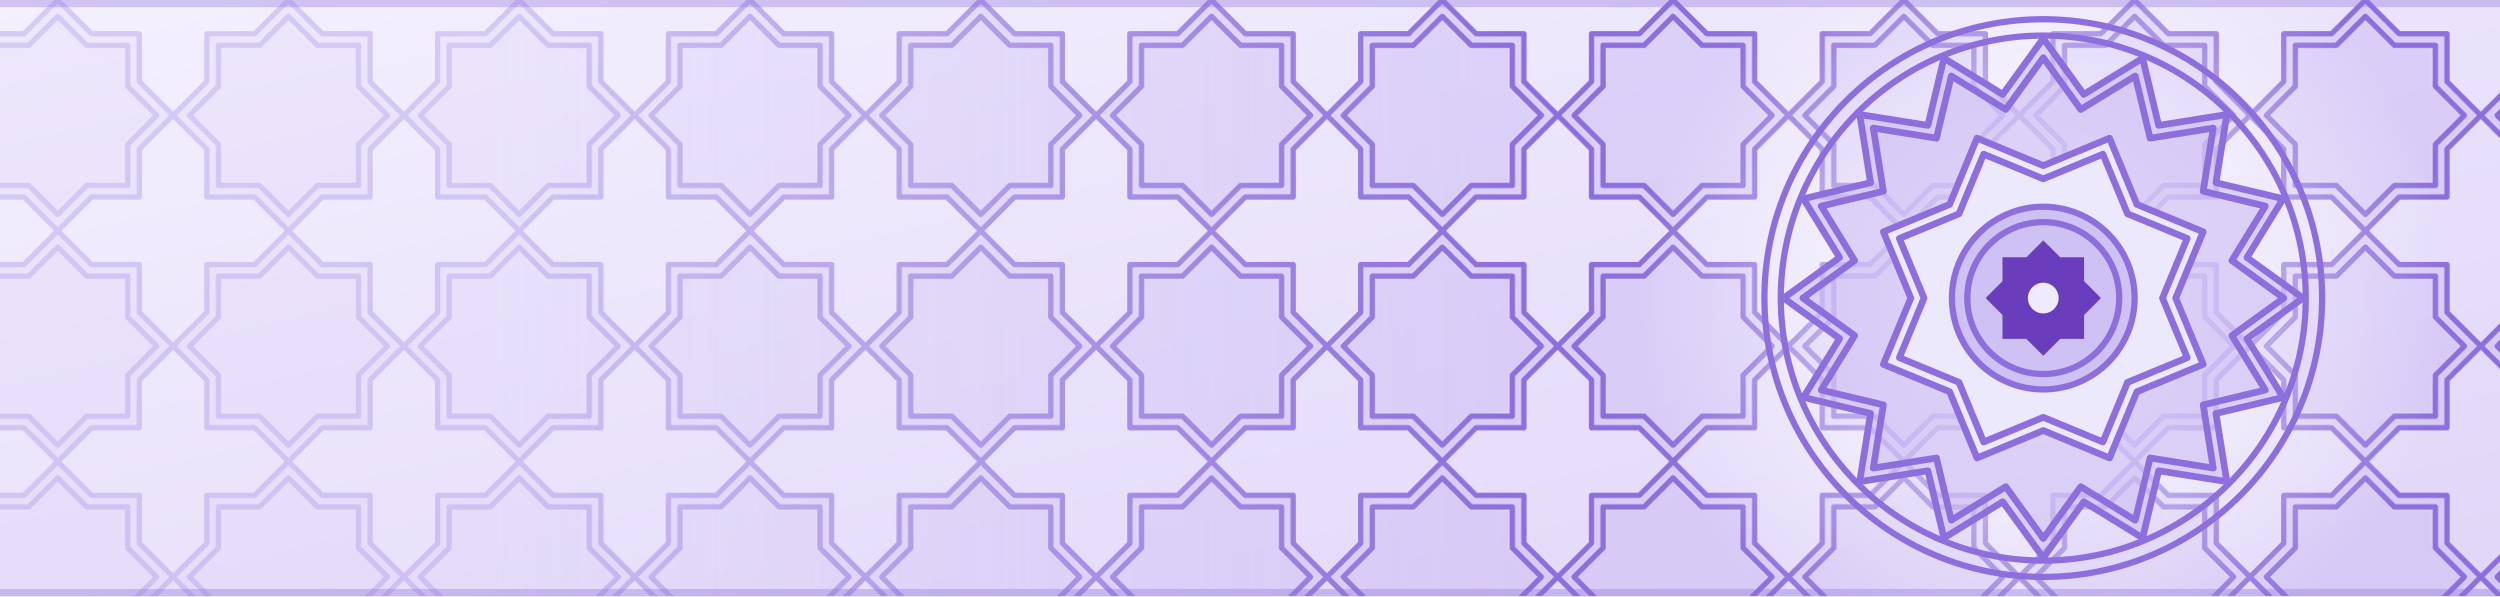
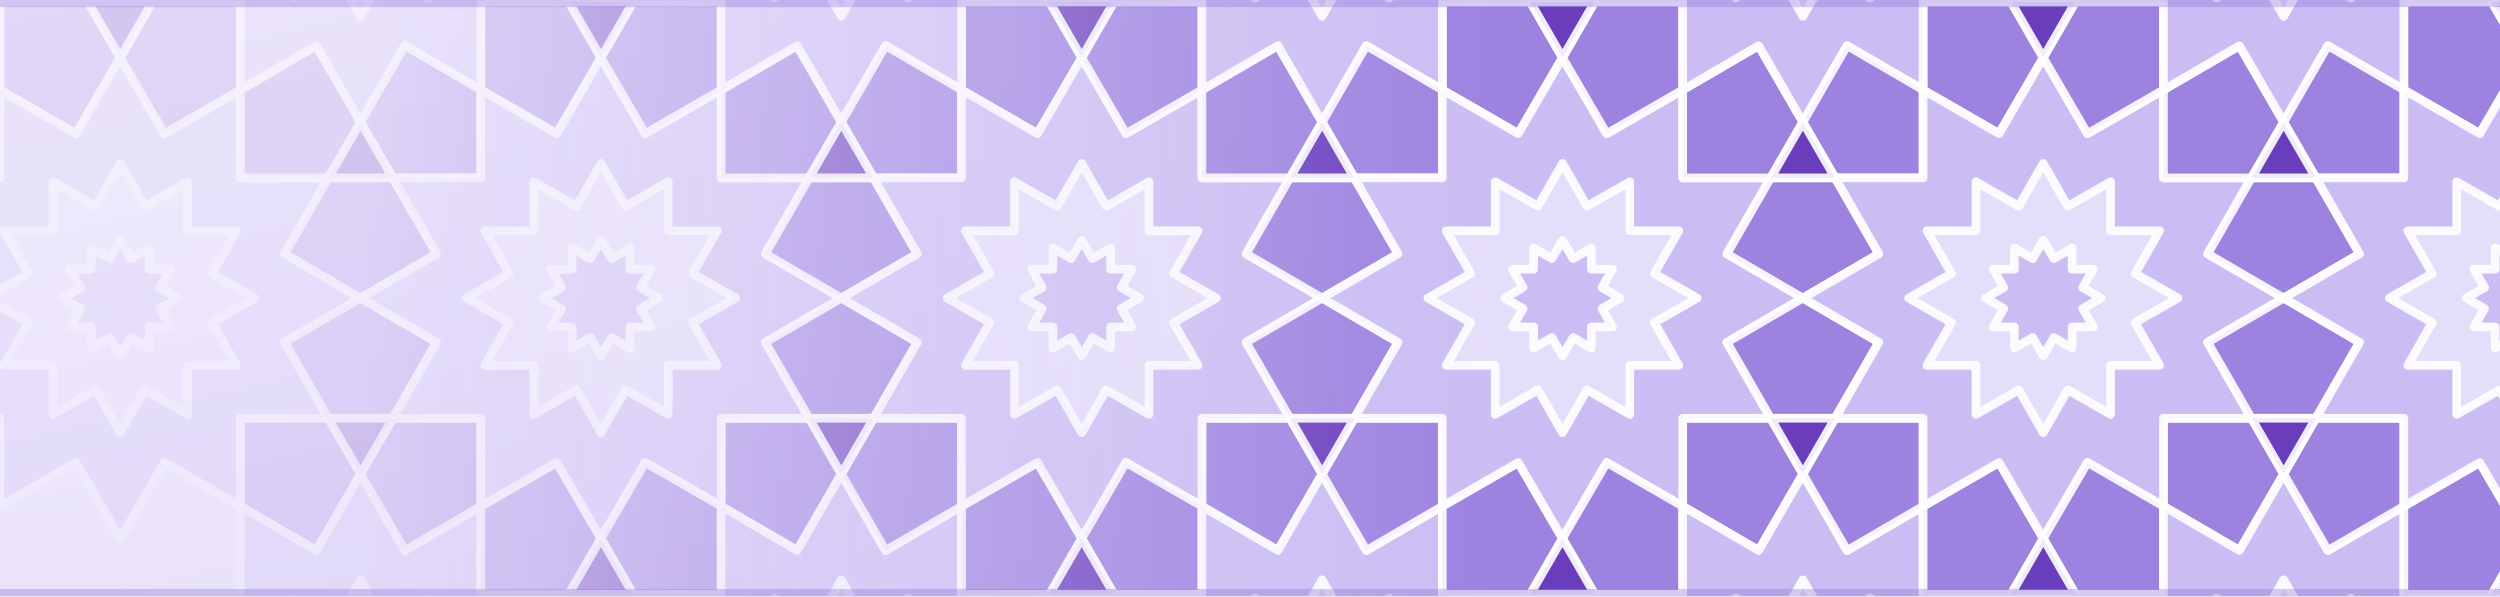
<svg xmlns="http://www.w3.org/2000/svg" viewBox="0 0 520 124" width="520" height="124" preserveAspectRatio="xMaxYMax slice">
  <defs>
    <linearGradient id="bg-announcement" x1="0" y1="0" x2="1" y2="1">
      <stop offset="0" stop-color="#f4f0fe" />
      <stop offset="1" stop-color="#e0d6f8" />
    </linearGradient>
    <linearGradient id="fg-announcement" x1="0" y1="0" x2="1" y2="0">
-       <stop offset=".2" stop-color="#4a4a4a" />
+       <stop offset=".15" stop-color="#3a3a3a" />
      <stop offset=".6" stop-color="#fff" />
    </linearGradient>
    <mask id="mk-announcement">
      <rect width="520" height="124" fill="url(#fg-announcement)" />
    </mask>
-     <pattern id="pt-announcement" width="48" height="48" patternUnits="userSpaceOnUse" patternTransform="translate(12 24)">
-       <path d="M0.00 -24.00L7.03 -16.97L16.97 -16.97L16.97 -7.03L24.00 0.00L16.97 7.03L16.97 16.97L7.03 16.97L0.00 24.00L-7.03 16.97L-16.97 16.97L-16.97 7.03L-24.00 0.00L-16.97 -7.03L-16.97 -16.97L-7.03 -16.97Z" fill="#cbbdf3" fill-opacity="0.55" stroke="none" />
-       <path d="M0.00 -24.00L7.03 -16.97L16.97 -16.97L16.97 -7.03L24.00 0.00L16.97 7.03L16.97 16.97L7.03 16.97L0.00 24.00L-7.03 16.97L-16.97 16.97L-16.97 7.03L-24.00 0.00L-16.97 -7.03L-16.97 -16.97L-7.03 -16.97Z" fill="none" stroke="#8c6fdc" stroke-width="1.1" stroke-linejoin="round" />
-       <path d="M0.00 -20.60L6.03 -14.57L14.57 -14.57L14.57 -6.03L20.60 0.00L14.57 6.03L14.57 14.57L6.03 14.57L0.00 20.60L-6.03 14.57L-14.57 14.57L-14.57 6.03L-20.60 0.00L-14.57 -6.03L-14.57 -14.57L-6.03 -14.57Z" fill="none" stroke="#8c6fdc" stroke-width="1.1" stroke-linejoin="round" />
-       <path d="M0.00 24.00L7.03 31.03L16.97 31.03L16.97 40.97L24.00 48.00L16.97 55.03L16.97 64.97L7.03 64.97L0.00 72.00L-7.03 64.97L-16.97 64.97L-16.97 55.03L-24.00 48.00L-16.97 40.97L-16.97 31.03L-7.03 31.03Z" fill="#cbbdf3" fill-opacity="0.55" stroke="none" />
-       <path d="M0.00 24.00L7.03 31.03L16.97 31.03L16.97 40.97L24.00 48.00L16.97 55.03L16.97 64.97L7.03 64.97L0.00 72.00L-7.03 64.97L-16.97 64.97L-16.97 55.03L-24.00 48.00L-16.97 40.97L-16.97 31.03L-7.03 31.03Z" fill="none" stroke="#8c6fdc" stroke-width="1.1" stroke-linejoin="round" />
-       <path d="M0.00 27.40L6.03 33.43L14.57 33.43L14.57 41.97L20.60 48.00L14.57 54.03L14.57 62.57L6.03 62.57L0.00 68.60L-6.03 62.57L-14.57 62.57L-14.57 54.03L-20.60 48.00L-14.57 41.97L-14.57 33.43L-6.03 33.43Z" fill="none" stroke="#8c6fdc" stroke-width="1.1" stroke-linejoin="round" />
-       <path d="M48.00 -24.00L55.03 -16.97L64.97 -16.97L64.97 -7.03L72.00 0.00L64.97 7.03L64.97 16.97L55.03 16.97L48.00 24.00L40.97 16.97L31.03 16.97L31.03 7.03L24.00 0.00L31.03 -7.03L31.03 -16.97L40.97 -16.97Z" fill="#cbbdf3" fill-opacity="0.55" stroke="none" />
-       <path d="M48.00 -24.00L55.03 -16.97L64.97 -16.97L64.97 -7.03L72.00 0.00L64.97 7.03L64.97 16.97L55.03 16.97L48.00 24.00L40.97 16.97L31.03 16.97L31.03 7.03L24.00 0.00L31.03 -7.03L31.03 -16.97L40.97 -16.97Z" fill="none" stroke="#8c6fdc" stroke-width="1.1" stroke-linejoin="round" />
-       <path d="M48.00 -20.60L54.03 -14.57L62.57 -14.57L62.57 -6.03L68.60 0.00L62.57 6.03L62.57 14.57L54.03 14.57L48.00 20.60L41.97 14.57L33.43 14.57L33.43 6.03L27.40 0.00L33.43 -6.03L33.43 -14.57L41.97 -14.57Z" fill="none" stroke="#8c6fdc" stroke-width="1.1" stroke-linejoin="round" />
-       <path d="M48.00 24.00L55.03 31.03L64.97 31.03L64.97 40.97L72.00 48.00L64.97 55.03L64.97 64.97L55.03 64.97L48.00 72.00L40.97 64.97L31.03 64.97L31.03 55.03L24.00 48.00L31.03 40.97L31.03 31.03L40.97 31.03Z" fill="#cbbdf3" fill-opacity="0.55" stroke="none" />
-       <path d="M48.00 24.00L55.03 31.03L64.97 31.03L64.97 40.97L72.00 48.00L64.97 55.03L64.97 64.97L55.03 64.97L48.00 72.00L40.97 64.97L31.03 64.97L31.03 55.03L24.00 48.00L31.03 40.97L31.03 31.03L40.97 31.03Z" fill="none" stroke="#8c6fdc" stroke-width="1.1" stroke-linejoin="round" />
-       <path d="M48.00 27.40L54.03 33.43L62.57 33.43L62.57 41.97L68.60 48.00L62.57 54.03L62.57 62.57L54.03 62.57L48.00 68.60L41.97 62.57L33.43 62.57L33.43 54.03L27.40 48.00L33.43 41.97L33.43 33.43L41.97 33.43Z" fill="none" stroke="#8c6fdc" stroke-width="1.1" stroke-linejoin="round" />
-     </pattern>
-     <radialGradient id="gl-announcement" cx="50%" cy="50%" r="50%">
-       <stop offset="0" stop-color="#fff" stop-opacity=".9" />
-       <stop offset="1" stop-color="#fff" stop-opacity="0" />
-     </radialGradient>
  </defs>
  <rect width="520" height="124" fill="url(#bg-announcement)" />
-   <rect width="520" height="124" fill="url(#pt-announcement)" mask="url(#mk-announcement)" />
-   <circle cx="425" cy="62" r="84" fill="url(#gl-announcement)" />
-   <path d="M367 62a58 58 0 1 0 116 0a58 58 0 1 0 -116 0Z" fill="none" stroke="#8c6fdc" stroke-width="1.3" stroke-linejoin="round" />
-   <path d="M370.4 62a54.6 54.6 0 1 0 109.2 0a54.6 54.6 0 1 0 -109.2 0Z" fill="none" stroke="#8c6fdc" stroke-width="1.3" stroke-linejoin="round" />
-   <path d="M425.00 8.00L433.43 19.63L445.66 12.11L449.00 26.08L463.18 23.82L460.92 38.00L474.89 41.34L467.37 53.57L479.00 62.00L467.37 70.43L474.89 82.66L460.92 86.00L463.18 100.18L449.00 97.92L445.66 111.89L433.43 104.37L425.00 116.00L416.57 104.37L404.34 111.89L401.00 97.92L386.82 100.18L389.08 86.00L375.11 82.66L382.63 70.43L371.00 62.00L382.63 53.57L375.11 41.34L389.08 38.00L386.82 23.82L401.00 26.08L404.34 12.11L416.57 19.63Z" fill="#cbbdf3" fill-opacity="0.6" stroke="none" />
-   <path d="M425.00 8.00L433.43 19.63L445.66 12.11L449.00 26.08L463.18 23.82L460.92 38.00L474.89 41.34L467.37 53.57L479.00 62.00L467.37 70.43L474.89 82.66L460.92 86.00L463.18 100.18L449.00 97.92L445.66 111.89L433.43 104.37L425.00 116.00L416.57 104.37L404.34 111.89L401.00 97.92L386.82 100.18L389.08 86.00L375.11 82.66L382.63 70.43L371.00 62.00L382.63 53.57L375.11 41.34L389.08 38.00L386.82 23.82L401.00 26.08L404.34 12.11L416.57 19.63Z" fill="none" stroke="#8c6fdc" stroke-width="1.4" stroke-linejoin="round" />
-   <path d="M425.00 12.00L432.80 22.77L444.13 15.81L447.22 28.74L460.36 26.64L458.26 39.78L471.19 42.87L464.23 54.20L475.00 62.00L464.23 69.80L471.19 81.13L458.26 84.22L460.36 97.36L447.22 95.26L444.13 108.19L432.80 101.23L425.00 112.00L417.20 101.23L405.87 108.19L402.78 95.26L389.64 97.36L391.74 84.22L378.81 81.13L385.77 69.80L375.00 62.00L385.77 54.20L378.81 42.87L391.74 39.78L389.64 26.64L402.78 28.74L405.87 15.81L417.20 22.77Z" fill="none" stroke="#8c6fdc" stroke-width="1.4" stroke-linejoin="round" />
-   <path d="M438.78 28.74L444.48 42.52L458.26 48.22L452.55 62.00L458.26 75.78L444.48 81.48L438.78 95.26L425.00 89.55L411.22 95.26L405.52 81.48L391.74 75.78L397.45 62.00L391.74 48.22L405.52 42.52L411.22 28.74L425.00 34.45Z" fill="#efeafd" fill-opacity="0.95" stroke="none" />
-   <path d="M438.78 28.74L444.48 42.52L458.26 48.22L452.55 62.00L458.26 75.78L444.48 81.48L438.78 95.26L425.00 89.55L411.22 95.26L405.52 81.48L391.74 75.78L397.45 62.00L391.74 48.22L405.52 42.52L411.22 28.74L425.00 34.45Z" fill="none" stroke="#8c6fdc" stroke-width="1.4" stroke-linejoin="round" />
-   <path d="M437.40 32.07L442.53 44.47L454.93 49.60L449.80 62.00L454.93 74.40L442.53 79.53L437.40 91.93L425.00 86.80L412.60 91.93L407.47 79.53L395.07 74.40L400.20 62.00L395.07 49.60L407.47 44.47L412.60 32.07L425.00 37.20Z" fill="none" stroke="#8c6fdc" stroke-width="1.4" stroke-linejoin="round" />
-   <path d="M406 62a19 19 0 1 0 38 0a19 19 0 1 0 -38 0Z" fill="#cbbdf3" fill-opacity="0.9" stroke="none" />
-   <path d="M406 62a19 19 0 1 0 38 0a19 19 0 1 0 -38 0Z" fill="none" stroke="#8c6fdc" stroke-width="1.3" stroke-linejoin="round" />
-   <path d="M409.2 62a15.8 15.8 0 1 0 31.6 0a15.8 15.8 0 1 0 -31.6 0Z" fill="none" stroke="#8c6fdc" stroke-width="1.3" stroke-linejoin="round" />
-   <path d="M425.00 50.00L428.51 53.51L433.49 53.51L433.49 58.49L437.00 62.00L433.49 65.51L433.49 70.49L428.51 70.49L425.00 74.00L421.49 70.49L416.51 70.49L416.51 65.51L413.00 62.00L416.51 58.49L416.51 53.51L421.49 53.51Z" fill="#6a3dbd" />
-   <circle cx="425" cy="62" r="3.2" fill="#efeafd" />
+   <g mask="url(#mk-announcement)" stroke="#fff" stroke-opacity=".9" stroke-width="1.8" stroke-linejoin="round">
+     <path d="M18.3 0.4L0.0 0.4L0.0 18.7L15.8 27.8L25.0 12.0Z" fill="#9d82e0" />
+     <path d="M0.0 0.4L18.3 0.4L9.2 -15.5L25.0 -24.6L9.2 -33.8L18.3 -49.6L0.0 -49.6L0.0 -67.9L-15.8 -58.8L-25.0 -74.6L-34.2 -58.8L-50.0 -67.9L-50.0 -49.6L-68.3 -49.6L-59.2 -33.8L-75.0 -24.6L-59.2 -15.5L-68.3 0.4L-50.0 0.4L-50.0 18.7L-34.2 9.5L-25.0 25.4L-15.8 9.5L0.0 18.7Z" fill="#cbbdf3" />
+     <path d="M-11.0 -10.6L-0.8 -10.6L-5.9 -19.5L3.0 -24.6L-5.9 -29.7L-0.8 -38.6L-11.0 -38.6L-11.0 -48.9L-19.9 -43.7L-25.0 -52.6L-30.1 -43.7L-39.0 -48.9L-39.0 -38.6L-49.2 -38.6L-44.1 -29.7L-53.0 -24.6L-44.1 -19.5L-49.2 -10.6L-39.0 -10.6L-39.0 -0.4L-30.1 -5.5L-25.0 3.4L-19.9 -5.5L-11.0 -0.4Z" fill="#e5defa" />
+     <path d="M-19.0 -18.6L-14.6 -18.6L-16.8 -22.4L-13.0 -24.6L-16.8 -26.8L-14.6 -30.6L-19.0 -30.6L-19.0 -35.0L-22.8 -32.8L-25.0 -36.6L-27.2 -32.8L-31.0 -35.0L-31.0 -30.6L-35.4 -30.6L-33.2 -26.8L-37.0 -24.6L-33.2 -22.4L-35.4 -18.6L-31.0 -18.6L-31.0 -14.2L-27.2 -16.4L-25.0 -12.6L-22.8 -16.4L-19.0 -14.2Z" fill="#cbbdf3" />
+     <path d="M9.2 -15.5L18.3 0.4L31.7 0.4L40.8 -15.5L25.0 -24.6Z" fill="#9d82e0" />
+     <path d="M68.3 87.0L50.0 87.0L50.0 105.3L65.8 114.5L75.0 98.6Z" fill="#9d82e0" />
+     <path d="M50.0 87.0L68.3 87.0L59.2 71.2L75.0 62.0L59.2 52.8L68.3 37.0L50.0 37.0L50.0 18.7L34.2 27.8L25.0 12.0L15.8 27.8L0.0 18.7L0.0 37.0L-18.3 37.0L-9.2 52.8L-25.0 62.0L-9.2 71.2L-18.3 87.0L0.0 87.0L0.0 105.3L15.8 96.2L25.0 112.0L34.2 96.2L50.0 105.3Z" fill="#cbbdf3" />
+     <path d="M39.0 76.0L49.2 76.0L44.1 67.1L53.0 62.0L44.1 56.9L49.2 48.0L39.0 48.0L39.0 37.8L30.1 42.9L25.0 34.0L19.9 42.9L11.0 37.8L11.0 48.0L0.8 48.0L5.9 56.9L-3.0 62.0L5.9 67.1L0.8 76.0L11.0 76.0L11.0 86.2L19.9 81.1L25.0 90.0L30.1 81.1L39.0 86.2Z" fill="#e5defa" />
+     <path d="M31.0 68.0L35.4 68.0L33.2 64.2L37.0 62.0L33.2 59.8L35.4 56.0L31.0 56.0L31.0 51.6L27.2 53.8L25.0 50.0L22.8 53.8L19.0 51.6L19.0 56.0L14.6 56.0L16.8 59.8L13.0 62.0L16.8 64.2L14.6 68.0L19.0 68.0L19.0 72.4L22.8 70.2L25.0 74.0L27.2 70.2L31.0 72.4Z" fill="#cbbdf3" />
+     <path d="M59.2 71.2L68.3 87.0L81.7 87.0L90.8 71.2L75.0 62.0Z" fill="#9d82e0" />
+     <path d="M25.0 12.0L34.2 27.8L50.0 18.7L50.0 0.4L31.7 0.4Z" fill="#9d82e0" />
+     <path d="M50.0 18.7L50.0 37.0L68.3 37.0L75.0 25.4L65.8 9.5Z" fill="#9d82e0" />
+     <path d="M68.3 37.0L59.2 52.8L75.0 62.0L90.8 52.8L81.7 37.0Z" fill="#9d82e0" />
+     <path d="M100.0 173.6L118.3 173.6L109.2 157.8L125.0 148.6L109.2 139.5L118.3 123.6L100.0 123.6L100.0 105.3L84.2 114.5L75.0 98.6L65.8 114.5L50.0 105.3L50.0 123.6L31.7 123.6L40.8 139.5L25.0 148.6L40.8 157.8L31.7 173.6L50.0 173.6L50.0 191.9L65.8 182.8L75.0 198.6L84.2 182.8L100.0 191.9Z" fill="#cbbdf3" />
+     <path d="M89.0 162.6L99.2 162.6L94.1 153.7L103.0 148.6L94.1 143.5L99.2 134.6L89.0 134.6L89.0 124.4L80.1 129.5L75.0 120.6L69.9 129.5L61.0 124.4L61.0 134.6L50.8 134.6L55.9 143.5L47.0 148.6L55.9 153.7L50.8 162.6L61.0 162.6L61.0 172.9L69.9 167.7L75.0 176.6L80.1 167.7L89.0 172.9Z" fill="#e5defa" />
+     <path d="M81.0 154.6L85.4 154.6L83.2 150.8L87.0 148.6L83.2 146.4L85.4 142.6L81.0 142.6L81.0 138.2L77.2 140.4L75.0 136.6L72.8 140.4L69.0 138.2L69.0 142.6L64.6 142.6L66.8 146.4L63.0 148.6L66.8 150.8L64.6 154.6L69.0 154.6L69.0 159.0L72.8 156.8L75.0 160.6L77.2 156.8L81.0 159.0Z" fill="#cbbdf3" />
+     <path d="M75.0 98.6L84.2 114.5L100.0 105.3L100.0 87.0L81.7 87.0Z" fill="#9d82e0" />
+     <path d="M100.0 105.3L100.0 123.6L118.3 123.6L125.0 112.0L115.8 96.2Z" fill="#9d82e0" />
+     <path d="M118.3 123.6L109.2 139.5L125.0 148.6L140.8 139.5L131.7 123.6Z" fill="#9d82e0" />
+     <path d="M118.3 0.4L100.0 0.4L100.0 18.7L115.8 27.8L125.0 12.0Z" fill="#9d82e0" />
+     <path d="M100.0 0.4L118.3 0.4L109.2 -15.5L125.0 -24.6L109.2 -33.8L118.3 -49.6L100.0 -49.6L100.0 -67.9L84.2 -58.8L75.0 -74.6L65.8 -58.8L50.0 -67.9L50.0 -49.6L31.7 -49.6L40.8 -33.8L25.0 -24.6L40.8 -15.5L31.7 0.4L50.0 0.4L50.0 18.7L65.8 9.5L75.0 25.4L84.2 9.5L100.0 18.7Z" fill="#cbbdf3" />
+     <path d="M89.0 -10.6L99.2 -10.6L94.1 -19.5L103.0 -24.6L94.1 -29.7L99.2 -38.6L89.0 -38.6L89.0 -48.9L80.1 -43.7L75.0 -52.6L69.9 -43.7L61.0 -48.9L61.0 -38.6L50.8 -38.6L55.9 -29.7L47.0 -24.6L55.9 -19.5L50.8 -10.6L61.0 -10.6L61.0 -0.4L69.9 -5.5L75.0 3.4L80.1 -5.5L89.0 -0.4Z" fill="#e5defa" />
+     <path d="M81.0 -18.6L85.4 -18.6L83.2 -22.4L87.0 -24.6L83.2 -26.8L85.4 -30.6L81.0 -30.6L81.0 -35.0L77.2 -32.8L75.0 -36.6L72.8 -32.8L69.0 -35.0L69.0 -30.6L64.6 -30.6L66.8 -26.8L63.0 -24.6L66.8 -22.4L64.6 -18.6L69.0 -18.6L69.0 -14.2L72.8 -16.4L75.0 -12.6L77.2 -16.4L81.0 -14.2Z" fill="#cbbdf3" />
+     <path d="M109.2 -15.5L118.3 0.4L131.7 0.4L140.8 -15.5L125.0 -24.6Z" fill="#9d82e0" />
+     <path d="M100.0 18.7L84.2 9.5L75.0 25.4L81.7 37.0L100.0 37.0Z" fill="#9d82e0" />
+     <path d="M168.3 87.0L150.0 87.0L150.0 105.3L165.8 114.5L175.0 98.6Z" fill="#9d82e0" />
+     <path d="M150.0 87.0L168.3 87.0L159.2 71.2L175.0 62.0L159.2 52.8L168.3 37.0L150.0 37.0L150.0 18.7L134.2 27.8L125.0 12.0L115.8 27.8L100.0 18.7L100.0 37.0L81.7 37.0L90.8 52.8L75.0 62.0L90.8 71.2L81.7 87.0L100.0 87.0L100.0 105.3L115.8 96.2L125.0 112.0L134.2 96.2L150.0 105.3Z" fill="#cbbdf3" />
+     <path d="M139.0 76.0L149.2 76.0L144.1 67.1L153.0 62.0L144.1 56.9L149.2 48.0L139.0 48.0L139.0 37.8L130.1 42.9L125.0 34.0L119.9 42.9L111.0 37.8L111.0 48.0L100.8 48.0L105.9 56.9L97.0 62.0L105.9 67.1L100.8 76.0L111.0 76.0L111.0 86.2L119.9 81.1L125.0 90.0L130.1 81.1L139.0 86.2Z" fill="#e5defa" />
+     <path d="M131.0 68.0L135.4 68.0L133.2 64.2L137.0 62.0L133.2 59.8L135.4 56.0L131.0 56.0L131.0 51.6L127.2 53.8L125.0 50.0L122.8 53.8L119.0 51.6L119.0 56.0L114.6 56.0L116.8 59.8L113.0 62.0L116.8 64.2L114.6 68.0L119.0 68.0L119.0 72.4L122.8 70.2L125.0 74.0L127.2 70.2L131.0 72.4Z" fill="#cbbdf3" />
+     <path d="M159.2 71.2L168.3 87.0L181.7 87.0L190.8 71.2L175.0 62.0Z" fill="#9d82e0" />
+     <path d="M150.0 105.3L134.2 96.2L125.0 112.0L131.7 123.6L150.0 123.6Z" fill="#9d82e0" />
+     <path d="M125.0 12.0L134.2 27.8L150.0 18.7L150.0 0.4L131.7 0.4Z" fill="#9d82e0" />
+     <path d="M150.0 18.7L150.0 37.0L168.3 37.0L175.0 25.4L165.8 9.5Z" fill="#9d82e0" />
+     <path d="M168.3 37.0L159.2 52.8L175.0 62.0L190.8 52.8L181.7 37.0Z" fill="#9d82e0" />
+     <path d="M200.0 173.6L218.3 173.6L209.2 157.8L225.0 148.6L209.2 139.5L218.3 123.6L200.0 123.6L200.0 105.3L184.2 114.5L175.0 98.6L165.8 114.5L150.0 105.3L150.0 123.6L131.7 123.6L140.8 139.5L125.0 148.6L140.8 157.8L131.7 173.6L150.0 173.6L150.0 191.9L165.8 182.8L175.0 198.6L184.2 182.8L200.0 191.9Z" fill="#cbbdf3" />
+     <path d="M189.0 162.6L199.2 162.6L194.1 153.7L203.0 148.6L194.1 143.5L199.2 134.6L189.0 134.6L189.0 124.4L180.1 129.5L175.0 120.6L169.9 129.5L161.0 124.4L161.0 134.6L150.8 134.6L155.9 143.5L147.0 148.6L155.9 153.7L150.8 162.6L161.0 162.6L161.0 172.9L169.9 167.7L175.0 176.6L180.1 167.7L189.0 172.9Z" fill="#e5defa" />
+     <path d="M181.0 154.6L185.4 154.6L183.2 150.8L187.0 148.6L183.2 146.4L185.4 142.6L181.0 142.6L181.0 138.2L177.2 140.4L175.0 136.6L172.8 140.4L169.0 138.2L169.0 142.6L164.6 142.6L166.8 146.4L163.0 148.6L166.8 150.8L164.6 154.6L169.0 154.6L169.0 159.0L172.8 156.8L175.0 160.6L177.2 156.8L181.0 159.0Z" fill="#cbbdf3" />
+     <path d="M175.0 98.6L184.2 114.5L200.0 105.3L200.0 87.0L181.7 87.0Z" fill="#9d82e0" />
+     <path d="M200.0 105.3L200.0 123.6L218.3 123.6L225.0 112.0L215.8 96.2Z" fill="#9d82e0" />
+     <path d="M218.3 123.6L209.2 139.5L225.0 148.6L240.8 139.5L231.7 123.6Z" fill="#9d82e0" />
+     <path d="M218.3 0.4L200.0 0.4L200.0 18.7L215.8 27.8L225.0 12.0Z" fill="#9d82e0" />
+     <path d="M200.0 0.4L218.3 0.4L209.2 -15.5L225.0 -24.6L209.2 -33.8L218.3 -49.6L200.0 -49.6L200.0 -67.9L184.2 -58.8L175.0 -74.6L165.8 -58.8L150.0 -67.9L150.0 -49.6L131.7 -49.6L140.8 -33.8L125.0 -24.6L140.8 -15.5L131.7 0.4L150.0 0.4L150.0 18.7L165.8 9.5L175.0 25.4L184.2 9.5L200.0 18.7Z" fill="#cbbdf3" />
+     <path d="M189.0 -10.6L199.2 -10.6L194.1 -19.5L203.0 -24.6L194.1 -29.7L199.2 -38.6L189.0 -38.6L189.0 -48.9L180.1 -43.7L175.0 -52.6L169.9 -43.7L161.0 -48.9L161.0 -38.6L150.8 -38.6L155.9 -29.7L147.0 -24.6L155.9 -19.5L150.8 -10.6L161.0 -10.6L161.0 -0.4L169.9 -5.5L175.0 3.4L180.1 -5.5L189.0 -0.4Z" fill="#e5defa" />
+     <path d="M181.0 -18.6L185.4 -18.6L183.2 -22.4L187.0 -24.6L183.2 -26.8L185.4 -30.6L181.0 -30.6L181.0 -35.0L177.2 -32.8L175.0 -36.6L172.8 -32.8L169.0 -35.0L169.0 -30.6L164.6 -30.6L166.8 -26.8L163.0 -24.6L166.8 -22.4L164.6 -18.6L169.0 -18.6L169.0 -14.2L172.8 -16.4L175.0 -12.6L177.2 -16.4L181.0 -14.2Z" fill="#cbbdf3" />
+     <path d="M209.2 -15.5L218.3 0.4L231.7 0.4L240.8 -15.5L225.0 -24.6Z" fill="#9d82e0" />
+     <path d="M200.0 18.7L184.2 9.5L175.0 25.4L181.7 37.0L200.0 37.0Z" fill="#9d82e0" />
+     <path d="M268.3 87.0L250.0 87.0L250.0 105.3L265.8 114.5L275.0 98.6Z" fill="#9d82e0" />
+     <path d="M250.0 87.0L268.3 87.0L259.2 71.2L275.0 62.0L259.2 52.8L268.3 37.0L250.0 37.0L250.0 18.7L234.2 27.8L225.0 12.0L215.8 27.8L200.0 18.7L200.0 37.0L181.7 37.0L190.8 52.8L175.0 62.0L190.8 71.2L181.7 87.0L200.0 87.0L200.0 105.3L215.8 96.2L225.0 112.0L234.2 96.2L250.0 105.3Z" fill="#cbbdf3" />
+     <path d="M239.0 76.0L249.2 76.0L244.1 67.1L253.0 62.0L244.1 56.9L249.2 48.0L239.0 48.0L239.0 37.8L230.1 42.9L225.0 34.0L219.9 42.9L211.0 37.8L211.0 48.0L200.8 48.0L205.9 56.9L197.0 62.0L205.9 67.1L200.8 76.0L211.0 76.0L211.0 86.2L219.9 81.1L225.0 90.0L230.1 81.1L239.0 86.2Z" fill="#e5defa" />
+     <path d="M231.0 68.0L235.4 68.0L233.2 64.2L237.0 62.0L233.2 59.8L235.4 56.0L231.0 56.0L231.0 51.6L227.2 53.8L225.0 50.0L222.8 53.8L219.0 51.6L219.0 56.0L214.6 56.0L216.8 59.8L213.0 62.0L216.8 64.2L214.6 68.0L219.0 68.0L219.0 72.4L222.8 70.2L225.0 74.0L227.2 70.2L231.0 72.4Z" fill="#cbbdf3" />
+     <path d="M259.2 71.2L268.3 87.0L281.7 87.0L290.8 71.2L275.0 62.0Z" fill="#9d82e0" />
+     <path d="M250.0 105.3L234.2 96.2L225.0 112.0L231.7 123.6L250.0 123.6Z" fill="#9d82e0" />
+     <path d="M225.0 12.0L234.2 27.8L250.0 18.7L250.0 0.4L231.7 0.4Z" fill="#9d82e0" />
+     <path d="M250.0 18.7L250.0 37.0L268.3 37.0L275.0 25.4L265.8 9.5Z" fill="#9d82e0" />
+     <path d="M268.3 37.0L259.2 52.8L275.0 62.0L290.8 52.8L281.7 37.0Z" fill="#9d82e0" />
+     <path d="M300.0 173.6L318.3 173.6L309.2 157.8L325.0 148.6L309.2 139.5L318.3 123.6L300.0 123.6L300.0 105.3L284.2 114.5L275.0 98.6L265.8 114.5L250.0 105.3L250.0 123.6L231.7 123.6L240.8 139.5L225.0 148.6L240.8 157.8L231.7 173.6L250.0 173.6L250.0 191.9L265.8 182.8L275.0 198.6L284.2 182.8L300.0 191.9Z" fill="#cbbdf3" />
+     <path d="M289.0 162.6L299.2 162.6L294.1 153.7L303.0 148.6L294.1 143.5L299.2 134.6L289.0 134.6L289.0 124.4L280.1 129.5L275.0 120.6L269.9 129.5L261.0 124.4L261.0 134.6L250.8 134.6L255.9 143.5L247.0 148.6L255.9 153.7L250.8 162.6L261.0 162.6L261.0 172.9L269.9 167.7L275.0 176.6L280.1 167.7L289.0 172.9Z" fill="#e5defa" />
+     <path d="M281.0 154.6L285.4 154.6L283.2 150.8L287.0 148.6L283.2 146.4L285.4 142.6L281.0 142.6L281.0 138.2L277.2 140.4L275.0 136.6L272.8 140.4L269.0 138.2L269.0 142.6L264.6 142.6L266.8 146.4L263.0 148.6L266.8 150.8L264.6 154.6L269.0 154.6L269.0 159.0L272.8 156.8L275.0 160.6L277.2 156.8L281.0 159.0Z" fill="#cbbdf3" />
+     <path d="M275.0 98.6L284.2 114.5L300.0 105.3L300.0 87.0L281.7 87.0Z" fill="#9d82e0" />
+     <path d="M300.0 105.3L300.0 123.6L318.3 123.6L325.0 112.0L315.8 96.2Z" fill="#9d82e0" />
+     <path d="M318.3 123.6L309.2 139.5L325.0 148.6L340.8 139.5L331.7 123.6Z" fill="#9d82e0" />
+     <path d="M318.3 0.4L300.0 0.4L300.0 18.7L315.8 27.8L325.0 12.0Z" fill="#9d82e0" />
+     <path d="M300.0 0.4L318.3 0.4L309.2 -15.5L325.0 -24.6L309.2 -33.8L318.3 -49.6L300.0 -49.6L300.0 -67.9L284.2 -58.8L275.0 -74.6L265.8 -58.8L250.0 -67.9L250.0 -49.6L231.7 -49.6L240.8 -33.8L225.0 -24.6L240.8 -15.5L231.7 0.4L250.0 0.4L250.0 18.7L265.8 9.5L275.0 25.4L284.2 9.5L300.0 18.7Z" fill="#cbbdf3" />
+     <path d="M289.0 -10.6L299.2 -10.6L294.1 -19.5L303.0 -24.6L294.1 -29.7L299.2 -38.6L289.0 -38.6L289.0 -48.9L280.1 -43.7L275.0 -52.6L269.9 -43.7L261.0 -48.9L261.0 -38.6L250.8 -38.6L255.9 -29.7L247.0 -24.6L255.9 -19.5L250.8 -10.6L261.0 -10.6L261.0 -0.4L269.9 -5.5L275.0 3.4L280.1 -5.5L289.0 -0.4Z" fill="#e5defa" />
+     <path d="M281.0 -18.6L285.4 -18.6L283.2 -22.4L287.0 -24.6L283.2 -26.8L285.4 -30.6L281.0 -30.6L281.0 -35.0L277.2 -32.8L275.0 -36.6L272.8 -32.8L269.0 -35.0L269.0 -30.6L264.6 -30.6L266.8 -26.8L263.0 -24.6L266.8 -22.4L264.6 -18.6L269.0 -18.6L269.0 -14.2L272.8 -16.4L275.0 -12.6L277.2 -16.4L281.0 -14.2Z" fill="#cbbdf3" />
+     <path d="M309.2 -15.5L318.3 0.4L331.7 0.4L340.8 -15.5L325.0 -24.6Z" fill="#9d82e0" />
+     <path d="M300.0 18.7L284.2 9.5L275.0 25.4L281.7 37.0L300.0 37.0Z" fill="#9d82e0" />
+     <path d="M368.3 87.0L350.0 87.0L350.0 105.3L365.8 114.5L375.0 98.6Z" fill="#9d82e0" />
+     <path d="M350.0 87.0L368.3 87.0L359.2 71.2L375.0 62.0L359.2 52.8L368.3 37.0L350.0 37.0L350.0 18.7L334.2 27.8L325.0 12.0L315.8 27.8L300.0 18.7L300.0 37.0L281.7 37.0L290.8 52.8L275.0 62.0L290.8 71.2L281.7 87.0L300.0 87.0L300.0 105.3L315.8 96.2L325.0 112.0L334.2 96.2L350.0 105.3Z" fill="#cbbdf3" />
+     <path d="M339.0 76.0L349.2 76.0L344.1 67.1L353.0 62.0L344.1 56.9L349.2 48.0L339.0 48.0L339.0 37.8L330.1 42.9L325.0 34.0L319.9 42.9L311.0 37.8L311.0 48.0L300.8 48.0L305.9 56.9L297.0 62.0L305.9 67.1L300.8 76.0L311.0 76.0L311.0 86.2L319.9 81.1L325.0 90.0L330.1 81.1L339.0 86.2Z" fill="#e5defa" />
+     <path d="M331.0 68.0L335.4 68.0L333.2 64.2L337.0 62.0L333.2 59.8L335.4 56.0L331.0 56.0L331.0 51.6L327.2 53.8L325.0 50.0L322.8 53.8L319.0 51.6L319.0 56.0L314.6 56.0L316.8 59.8L313.0 62.0L316.8 64.2L314.6 68.0L319.0 68.0L319.0 72.4L322.8 70.2L325.0 74.0L327.2 70.2L331.0 72.4Z" fill="#cbbdf3" />
+     <path d="M359.2 71.2L368.3 87.0L381.7 87.0L390.8 71.2L375.0 62.0Z" fill="#9d82e0" />
+     <path d="M350.0 105.3L334.2 96.2L325.0 112.0L331.7 123.6L350.0 123.6Z" fill="#9d82e0" />
+     <path d="M325.0 12.0L334.2 27.8L350.0 18.7L350.0 0.4L331.7 0.4Z" fill="#9d82e0" />
+     <path d="M350.0 18.7L350.0 37.0L368.3 37.0L375.0 25.4L365.8 9.5Z" fill="#9d82e0" />
+     <path d="M368.3 37.0L359.2 52.8L375.0 62.0L390.8 52.8L381.7 37.0Z" fill="#9d82e0" />
+     <path d="M400.0 173.6L418.3 173.6L409.2 157.8L425.0 148.6L409.2 139.5L418.3 123.6L400.0 123.6L400.0 105.3L384.2 114.5L375.0 98.6L365.8 114.5L350.0 105.3L350.0 123.6L331.7 123.6L340.8 139.5L325.0 148.6L340.8 157.8L331.7 173.6L350.0 173.6L350.0 191.9L365.8 182.8L375.0 198.6L384.2 182.8L400.0 191.9Z" fill="#cbbdf3" />
+     <path d="M389.0 162.6L399.2 162.6L394.1 153.7L403.0 148.6L394.1 143.5L399.2 134.6L389.0 134.6L389.0 124.4L380.1 129.5L375.0 120.6L369.9 129.5L361.0 124.4L361.0 134.6L350.8 134.6L355.9 143.5L347.0 148.6L355.9 153.7L350.8 162.6L361.0 162.6L361.0 172.9L369.9 167.7L375.0 176.6L380.1 167.7L389.0 172.9Z" fill="#e5defa" />
+     <path d="M381.0 154.6L385.4 154.6L383.2 150.8L387.0 148.6L383.2 146.4L385.4 142.6L381.0 142.6L381.0 138.2L377.2 140.4L375.0 136.6L372.8 140.4L369.0 138.2L369.0 142.6L364.6 142.6L366.8 146.4L363.0 148.6L366.8 150.8L364.6 154.6L369.0 154.6L369.0 159.0L372.8 156.8L375.0 160.6L377.2 156.8L381.0 159.0Z" fill="#cbbdf3" />
+     <path d="M375.0 98.6L384.2 114.5L400.0 105.3L400.0 87.0L381.7 87.0Z" fill="#9d82e0" />
+     <path d="M400.0 105.3L400.0 123.6L418.3 123.6L425.0 112.0L415.8 96.2Z" fill="#9d82e0" />
+     <path d="M418.3 123.6L409.2 139.5L425.0 148.6L440.8 139.5L431.7 123.6Z" fill="#9d82e0" />
+     <path d="M418.3 0.4L400.0 0.4L400.0 18.7L415.8 27.8L425.0 12.0Z" fill="#9d82e0" />
+     <path d="M400.0 0.4L418.3 0.4L409.2 -15.5L425.0 -24.6L409.2 -33.8L418.3 -49.6L400.0 -49.6L400.0 -67.9L384.2 -58.8L375.0 -74.6L365.8 -58.8L350.0 -67.9L350.0 -49.6L331.7 -49.6L340.8 -33.8L325.0 -24.6L340.8 -15.5L331.7 0.4L350.0 0.4L350.0 18.7L365.8 9.5L375.0 25.4L384.2 9.5L400.0 18.7Z" fill="#cbbdf3" />
+     <path d="M389.0 -10.6L399.2 -10.6L394.1 -19.5L403.0 -24.6L394.1 -29.7L399.2 -38.6L389.0 -38.6L389.0 -48.9L380.1 -43.7L375.0 -52.6L369.9 -43.7L361.0 -48.9L361.0 -38.6L350.8 -38.6L355.9 -29.7L347.0 -24.6L355.9 -19.5L350.8 -10.6L361.0 -10.6L361.0 -0.4L369.9 -5.5L375.0 3.4L380.1 -5.5L389.0 -0.4Z" fill="#e5defa" />
+     <path d="M381.0 -18.6L385.4 -18.6L383.2 -22.4L387.0 -24.6L383.2 -26.8L385.4 -30.6L381.0 -30.6L381.0 -35.0L377.2 -32.8L375.0 -36.6L372.8 -32.8L369.0 -35.0L369.0 -30.6L364.6 -30.6L366.8 -26.8L363.0 -24.6L366.8 -22.4L364.6 -18.6L369.0 -18.6L369.0 -14.2L372.8 -16.4L375.0 -12.6L377.2 -16.4L381.0 -14.2Z" fill="#cbbdf3" />
+     <path d="M409.2 -15.5L418.3 0.4L431.7 0.4L440.8 -15.5L425.0 -24.6Z" fill="#9d82e0" />
+     <path d="M400.0 18.7L384.2 9.5L375.0 25.4L381.7 37.0L400.0 37.0Z" fill="#9d82e0" />
+     <path d="M468.3 87.0L450.0 87.0L450.0 105.3L465.8 114.5L475.0 98.6Z" fill="#9d82e0" />
+     <path d="M450.0 87.0L468.3 87.0L459.2 71.2L475.0 62.0L459.2 52.8L468.3 37.0L450.0 37.0L450.0 18.7L434.2 27.8L425.0 12.0L415.8 27.8L400.0 18.7L400.0 37.0L381.7 37.0L390.8 52.8L375.0 62.0L390.8 71.2L381.7 87.0L400.0 87.0L400.0 105.3L415.8 96.2L425.0 112.0L434.2 96.2L450.0 105.3Z" fill="#cbbdf3" />
+     <path d="M439.0 76.0L449.2 76.0L444.1 67.1L453.0 62.0L444.1 56.9L449.2 48.0L439.0 48.0L439.0 37.8L430.1 42.9L425.0 34.0L419.9 42.9L411.0 37.8L411.0 48.0L400.8 48.0L405.9 56.9L397.0 62.0L405.9 67.1L400.8 76.0L411.0 76.0L411.0 86.2L419.9 81.1L425.0 90.0L430.1 81.1L439.0 86.2Z" fill="#e5defa" />
+     <path d="M431.0 68.0L435.4 68.0L433.2 64.2L437.0 62.0L433.2 59.8L435.4 56.0L431.0 56.0L431.0 51.6L427.2 53.8L425.0 50.0L422.8 53.8L419.0 51.6L419.0 56.0L414.6 56.0L416.8 59.8L413.0 62.0L416.8 64.2L414.6 68.0L419.0 68.0L419.0 72.4L422.8 70.2L425.0 74.0L427.2 70.2L431.0 72.4Z" fill="#cbbdf3" />
+     <path d="M459.2 71.2L468.3 87.0L481.7 87.0L490.8 71.2L475.0 62.0Z" fill="#9d82e0" />
+     <path d="M450.0 105.3L434.2 96.2L425.0 112.0L431.7 123.6L450.0 123.6Z" fill="#9d82e0" />
+     <path d="M425.0 12.0L434.2 27.8L450.0 18.7L450.0 0.4L431.7 0.4Z" fill="#9d82e0" />
+     <path d="M450.0 18.7L450.0 37.0L468.3 37.0L475.0 25.4L465.8 9.5Z" fill="#9d82e0" />
+     <path d="M468.3 37.0L459.2 52.8L475.0 62.0L490.8 52.8L481.7 37.0Z" fill="#9d82e0" />
+     <path d="M500.0 173.6L518.3 173.6L509.2 157.8L525.0 148.6L509.2 139.5L518.3 123.6L500.0 123.6L500.0 105.3L484.2 114.5L475.0 98.6L465.8 114.5L450.0 105.3L450.0 123.6L431.7 123.6L440.8 139.5L425.0 148.6L440.8 157.8L431.7 173.6L450.0 173.6L450.0 191.9L465.8 182.8L475.0 198.6L484.2 182.8L500.0 191.9Z" fill="#cbbdf3" />
+     <path d="M489.0 162.6L499.2 162.6L494.1 153.7L503.0 148.6L494.1 143.5L499.2 134.6L489.0 134.6L489.0 124.4L480.1 129.5L475.0 120.6L469.9 129.5L461.0 124.4L461.0 134.6L450.8 134.6L455.9 143.5L447.0 148.6L455.9 153.7L450.8 162.6L461.0 162.6L461.0 172.9L469.9 167.7L475.0 176.6L480.1 167.7L489.0 172.9Z" fill="#e5defa" />
+     <path d="M481.0 154.6L485.4 154.6L483.2 150.8L487.0 148.6L483.2 146.4L485.4 142.6L481.0 142.6L481.0 138.2L477.2 140.4L475.0 136.6L472.8 140.4L469.0 138.2L469.0 142.6L464.6 142.6L466.8 146.4L463.0 148.6L466.8 150.8L464.6 154.6L469.0 154.6L469.0 159.0L472.8 156.8L475.0 160.6L477.2 156.8L481.0 159.0Z" fill="#cbbdf3" />
+     <path d="M475.0 98.6L484.2 114.5L500.0 105.3L500.0 87.0L481.7 87.0Z" fill="#9d82e0" />
+     <path d="M500.0 105.3L500.0 123.6L518.3 123.6L525.0 112.0L515.8 96.2Z" fill="#9d82e0" />
+     <path d="M518.3 123.6L509.2 139.5L525.0 148.6L540.8 139.5L531.7 123.6Z" fill="#9d82e0" />
+     <path d="M518.3 0.4L500.0 0.4L500.0 18.7L515.8 27.8L525.0 12.0Z" fill="#9d82e0" />
+     <path d="M500.0 0.4L518.3 0.4L509.2 -15.5L525.0 -24.6L509.2 -33.8L518.3 -49.6L500.0 -49.6L500.0 -67.9L484.2 -58.8L475.0 -74.6L465.8 -58.8L450.0 -67.9L450.0 -49.6L431.7 -49.6L440.8 -33.8L425.0 -24.6L440.8 -15.5L431.7 0.4L450.0 0.4L450.0 18.7L465.8 9.5L475.0 25.4L484.2 9.5L500.0 18.7Z" fill="#cbbdf3" />
+     <path d="M489.0 -10.6L499.2 -10.6L494.1 -19.5L503.0 -24.6L494.1 -29.7L499.2 -38.6L489.0 -38.6L489.0 -48.9L480.1 -43.7L475.0 -52.6L469.9 -43.7L461.0 -48.9L461.0 -38.6L450.8 -38.6L455.9 -29.7L447.0 -24.6L455.9 -19.5L450.8 -10.6L461.0 -10.6L461.0 -0.4L469.9 -5.5L475.0 3.4L480.1 -5.5L489.0 -0.4Z" fill="#e5defa" />
+     <path d="M481.0 -18.6L485.4 -18.6L483.2 -22.4L487.0 -24.6L483.2 -26.8L485.4 -30.6L481.0 -30.6L481.0 -35.0L477.2 -32.8L475.0 -36.6L472.8 -32.8L469.0 -35.0L469.0 -30.6L464.6 -30.6L466.8 -26.8L463.0 -24.6L466.8 -22.4L464.6 -18.6L469.0 -18.6L469.0 -14.2L472.8 -16.4L475.0 -12.6L477.2 -16.4L481.0 -14.2Z" fill="#cbbdf3" />
+     <path d="M509.2 -15.5L518.3 0.4L531.7 0.4L540.8 -15.5L525.0 -24.6Z" fill="#9d82e0" />
+     <path d="M500.0 18.7L484.2 9.5L475.0 25.4L481.7 37.0L500.0 37.0Z" fill="#9d82e0" />
+     <path d="M550.0 87.0L568.3 87.0L559.2 71.2L575.0 62.0L559.2 52.8L568.3 37.0L550.0 37.0L550.0 18.7L534.2 27.8L525.0 12.0L515.8 27.8L500.0 18.7L500.0 37.0L481.7 37.0L490.8 52.8L475.0 62.0L490.8 71.2L481.7 87.0L500.0 87.0L500.0 105.3L515.8 96.2L525.0 112.0L534.2 96.2L550.0 105.3Z" fill="#cbbdf3" />
+     <path d="M539.0 76.0L549.2 76.0L544.1 67.1L553.0 62.0L544.1 56.9L549.2 48.0L539.0 48.0L539.0 37.8L530.1 42.9L525.0 34.0L519.9 42.9L511.0 37.8L511.0 48.0L500.8 48.0L505.9 56.9L497.0 62.0L505.9 67.1L500.8 76.0L511.0 76.0L511.0 86.2L519.9 81.1L525.0 90.0L530.1 81.1L539.0 86.2Z" fill="#e5defa" />
+     <path d="M531.0 68.0L535.4 68.0L533.2 64.2L537.0 62.0L533.2 59.8L535.4 56.0L531.0 56.0L531.0 51.6L527.2 53.8L525.0 50.0L522.8 53.8L519.0 51.6L519.0 56.0L514.6 56.0L516.8 59.8L513.0 62.0L516.8 64.2L514.6 68.0L519.0 68.0L519.0 72.4L522.8 70.2L525.0 74.0L527.2 70.2L531.0 72.4Z" fill="#cbbdf3" />
+     <path d="M550.0 105.3L534.2 96.2L525.0 112.0L531.7 123.6L550.0 123.6Z" fill="#9d82e0" />
+     <path d="M525.0 12.0L534.2 27.8L550.0 18.7L550.0 0.4L531.7 0.4Z" fill="#9d82e0" />
+     <path d="M600.0 173.6L618.3 173.6L609.2 157.8L625.0 148.6L609.2 139.5L618.3 123.6L600.0 123.6L600.0 105.3L584.2 114.5L575.0 98.6L565.8 114.5L550.0 105.3L550.0 123.6L531.7 123.6L540.8 139.5L525.0 148.6L540.8 157.8L531.7 173.6L550.0 173.6L550.0 191.9L565.8 182.8L575.0 198.6L584.2 182.8L600.0 191.9Z" fill="#cbbdf3" />
+     <path d="M589.0 162.6L599.2 162.6L594.1 153.7L603.0 148.6L594.1 143.5L599.2 134.6L589.0 134.6L589.0 124.4L580.1 129.5L575.0 120.6L569.9 129.5L561.0 124.4L561.0 134.6L550.8 134.6L555.9 143.5L547.0 148.6L555.9 153.7L550.8 162.6L561.0 162.6L561.0 172.9L569.9 167.7L575.0 176.6L580.1 167.7L589.0 172.9Z" fill="#e5defa" />
+     <path d="M581.0 154.6L585.4 154.6L583.2 150.8L587.0 148.6L583.2 146.4L585.4 142.6L581.0 142.6L581.0 138.2L577.2 140.4L575.0 136.6L572.8 140.4L569.0 138.2L569.0 142.6L564.6 142.6L566.8 146.4L563.0 148.6L566.8 150.8L564.6 154.6L569.0 154.6L569.0 159.0L572.8 156.8L575.0 160.6L577.2 156.8L581.0 159.0Z" fill="#cbbdf3" />
+     <path d="M600.0 0.4L618.3 0.4L609.2 -15.5L625.0 -24.6L609.2 -33.8L618.3 -49.6L600.0 -49.6L600.0 -67.9L584.2 -58.8L575.0 -74.6L565.8 -58.8L550.0 -67.9L550.0 -49.6L531.7 -49.6L540.8 -33.8L525.0 -24.6L540.8 -15.5L531.7 0.4L550.0 0.4L550.0 18.7L565.8 9.5L575.0 25.4L584.2 9.5L600.0 18.7Z" fill="#cbbdf3" />
+     <path d="M589.0 -10.6L599.2 -10.6L594.1 -19.5L603.0 -24.6L594.1 -29.7L599.2 -38.6L589.0 -38.6L589.0 -48.9L580.1 -43.7L575.0 -52.6L569.9 -43.7L561.0 -48.9L561.0 -38.6L550.8 -38.6L555.9 -29.7L547.0 -24.6L555.9 -19.5L550.8 -10.6L561.0 -10.6L561.0 -0.4L569.9 -5.5L575.0 3.4L580.1 -5.5L589.0 -0.4Z" fill="#e5defa" />
+     <path d="M581.0 -18.6L585.4 -18.6L583.2 -22.4L587.0 -24.6L583.2 -26.8L585.4 -30.6L581.0 -30.6L581.0 -35.0L577.2 -32.8L575.0 -36.6L572.8 -32.8L569.0 -35.0L569.0 -30.6L564.6 -30.6L566.8 -26.8L563.0 -24.6L566.8 -22.4L564.6 -18.6L569.0 -18.6L569.0 -14.2L572.8 -16.4L575.0 -12.6L577.2 -16.4L581.0 -14.2Z" fill="#cbbdf3" />
+     <path d="M25.0 12.0L31.7 0.4L18.3 0.4Z" fill="#6a3dbd" />
+     <path d="M81.7 37.0L75.0 25.4L68.3 37.0Z" fill="#6a3dbd" />
+     <path d="M75.0 98.6L81.7 87.0L68.3 87.0Z" fill="#6a3dbd" />
+     <path d="M131.7 123.6L125.0 112.0L118.3 123.6Z" fill="#6a3dbd" />
+     <path d="M125.0 12.0L131.7 0.4L118.3 0.4Z" fill="#6a3dbd" />
+     <path d="M181.7 37.0L175.0 25.4L168.3 37.0Z" fill="#6a3dbd" />
+     <path d="M175.0 98.6L181.7 87.0L168.3 87.0Z" fill="#6a3dbd" />
+     <path d="M231.7 123.6L225.0 112.0L218.3 123.6Z" fill="#6a3dbd" />
+     <path d="M225.0 12.0L231.7 0.4L218.3 0.4Z" fill="#6a3dbd" />
+     <path d="M281.7 37.0L275.0 25.4L268.3 37.0Z" fill="#6a3dbd" />
+     <path d="M275.0 98.6L281.7 87.0L268.3 87.0Z" fill="#6a3dbd" />
+     <path d="M331.7 123.6L325.0 112.0L318.3 123.6Z" fill="#6a3dbd" />
+     <path d="M325.0 12.0L331.7 0.4L318.3 0.4Z" fill="#6a3dbd" />
+     <path d="M381.7 37.0L375.0 25.4L368.3 37.0Z" fill="#6a3dbd" />
+     <path d="M375.0 98.6L381.7 87.0L368.3 87.0Z" fill="#6a3dbd" />
+     <path d="M431.7 123.6L425.0 112.0L418.3 123.6Z" fill="#6a3dbd" />
+     <path d="M425.0 12.0L431.7 0.4L418.3 0.4Z" fill="#6a3dbd" />
+     <path d="M481.7 37.0L475.0 25.4L468.3 37.0Z" fill="#6a3dbd" />
+     <path d="M475.0 98.6L481.7 87.0L468.3 87.0Z" fill="#6a3dbd" />
+     <path d="M531.7 123.6L525.0 112.0L518.3 123.6Z" fill="#6a3dbd" />
+     <path d="M525.0 12.0L531.7 0.4L518.3 0.4Z" fill="#6a3dbd" />
+   </g>
  <path d="M0 .75H520M0 123.25H520" stroke="#8c6fdc" stroke-opacity=".35" stroke-width="1.5" />
</svg>
